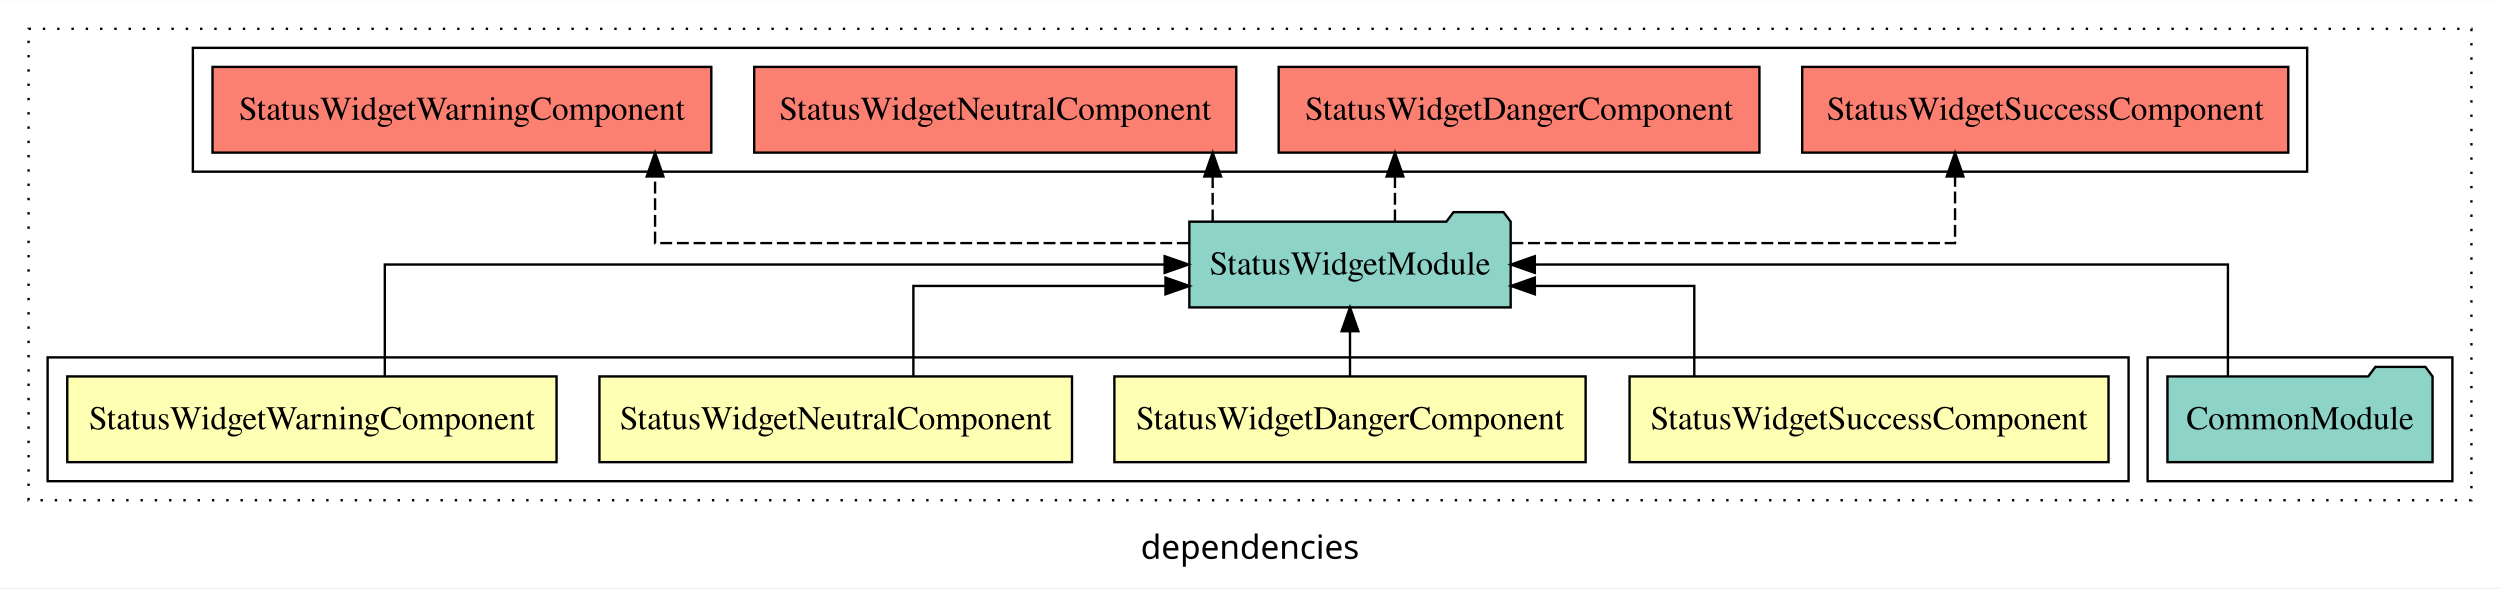
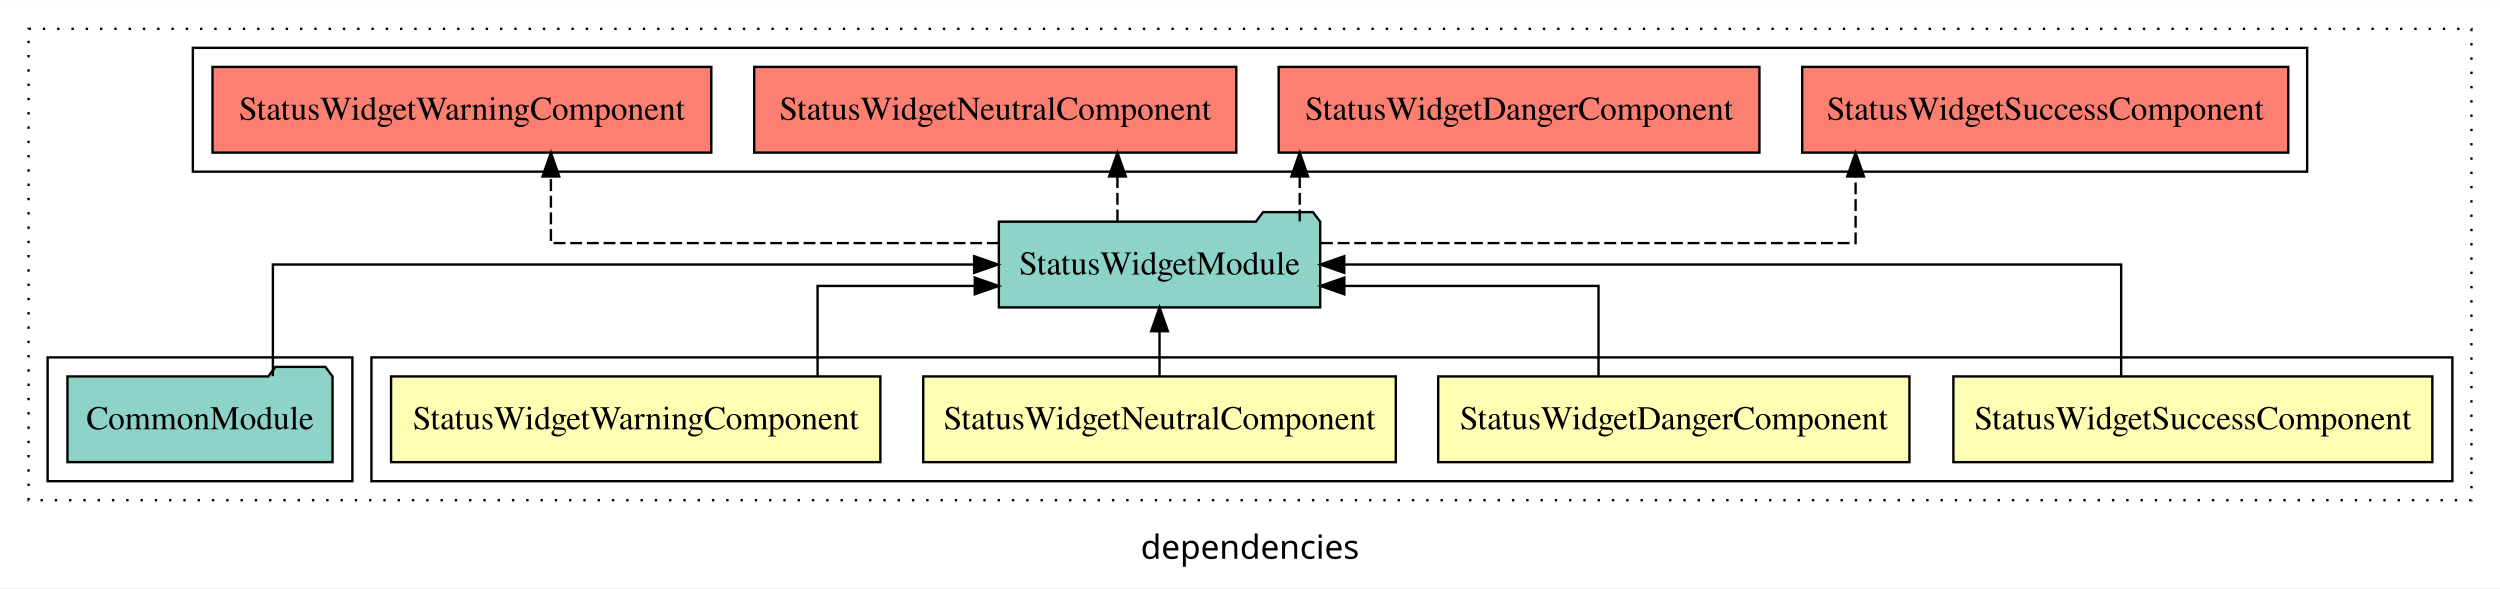
<svg xmlns="http://www.w3.org/2000/svg" width="1050pt" height="247pt" viewBox="0.00 0.00 1050.00 246.80">
  <g id="graph0" class="graph" transform="scale(1 1) rotate(0) translate(4 242.8)">
    <polygon fill="white" stroke="transparent" points="-4,4 -4,-242.8 1046,-242.8 1046,4 -4,4" />
    <text text-anchor="middle" x="521" y="-8.2" font-family="sans-serif" font-size="14.00">dependencies</text>
    <g id="clust1" class="cluster">
      <polygon fill="none" stroke="black" stroke-dasharray="1,5" points="8,-32.8 8,-230.8 1034,-230.8 1034,-32.8 8,-32.8" />
    </g>
+     <g id="clust2" class="cluster">
+       <polygon fill="none" stroke="black" points="152,-40.8 152,-92.8 1026,-92.8 1026,-40.8 152,-40.8" />
+     </g>
+     <g id="clust7" class="cluster">
+       <polygon fill="none" stroke="black" points="16,-40.8 16,-92.8 144,-92.8 144,-40.8 16,-40.8" />
+     </g>
    <g id="clust8" class="cluster">
      <polygon fill="none" stroke="black" points="77,-170.8 77,-222.8 965,-222.8 965,-170.8 77,-170.8" />
    </g>
-     <g id="clust7" class="cluster">
-       <polygon fill="none" stroke="black" points="898,-40.8 898,-92.8 1026,-92.8 1026,-40.8 898,-40.8" />
-     </g>
-     <g id="clust2" class="cluster">
-       <polygon fill="none" stroke="black" points="16,-40.8 16,-92.8 890,-92.8 890,-40.8 16,-40.8" />
-     </g>
    <g id="node1" class="node">
-       <polygon fill="#ffffb3" stroke="black" points="881.58,-84.8 680.42,-84.8 680.42,-48.8 881.58,-48.8 881.58,-84.8" />
-       <text text-anchor="middle" x="781" y="-62.6" font-family="Times,serif" font-size="14.00">StatusWidgetSuccessComponent</text>
+       <polygon fill="#ffffb3" stroke="black" points="1017.58,-84.8 816.42,-84.8 816.42,-48.8 1017.58,-48.8 1017.58,-84.8" />
+       <text text-anchor="middle" x="917" y="-62.6" font-family="Times,serif" font-size="14.00">StatusWidgetSuccessComponent</text>
    </g>
    <g id="node5" class="node">
-       <polygon fill="#8dd3c7" stroke="black" points="630.48,-149.8 627.48,-153.8 606.48,-153.8 603.48,-149.8 495.52,-149.8 495.52,-113.8 630.48,-113.8 630.48,-149.8" />
-       <text text-anchor="middle" x="563" y="-127.6" font-family="Times,serif" font-size="14.00">StatusWidgetModule</text>
+       <polygon fill="#8dd3c7" stroke="black" points="550.48,-149.8 547.48,-153.8 526.48,-153.8 523.48,-149.8 415.52,-149.8 415.52,-113.8 550.48,-113.8 550.48,-149.8" />
+       <text text-anchor="middle" x="483" y="-127.6" font-family="Times,serif" font-size="14.00">StatusWidgetModule</text>
    </g>
    <g id="edge1" class="edge">
-       <path fill="none" stroke="black" d="M707.6,-84.83C707.6,-101.2 707.6,-122.8 707.6,-122.8 707.6,-122.8 640.64,-122.8 640.64,-122.8" />
-       <polygon fill="black" stroke="black" points="640.64,-119.3 630.64,-122.8 640.64,-126.3 640.64,-119.3" />
+       <path fill="none" stroke="black" d="M886.88,-84.91C886.88,-104.14 886.88,-131.8 886.88,-131.8 886.88,-131.8 560.6,-131.8 560.6,-131.8" />
+       <polygon fill="black" stroke="black" points="560.6,-128.3 550.6,-131.8 560.6,-135.3 560.6,-128.3" />
    </g>
    <g id="node2" class="node">
-       <polygon fill="#ffffb3" stroke="black" points="661.96,-84.8 464.04,-84.8 464.04,-48.8 661.96,-48.8 661.96,-84.8" />
-       <text text-anchor="middle" x="563" y="-62.6" font-family="Times,serif" font-size="14.00">StatusWidgetDangerComponent</text>
+       <polygon fill="#ffffb3" stroke="black" points="797.96,-84.8 600.04,-84.8 600.04,-48.8 797.96,-48.8 797.96,-84.8" />
+       <text text-anchor="middle" x="699" y="-62.6" font-family="Times,serif" font-size="14.00">StatusWidgetDangerComponent</text>
    </g>
    <g id="edge2" class="edge">
-       <path fill="none" stroke="black" d="M563,-84.91C563,-84.91 563,-103.79 563,-103.79" />
-       <polygon fill="black" stroke="black" points="559.5,-103.79 563,-113.79 566.5,-103.79 559.5,-103.79" />
+       <path fill="none" stroke="black" d="M667.38,-84.83C667.38,-101.2 667.38,-122.8 667.38,-122.8 667.38,-122.8 560.61,-122.8 560.61,-122.8" />
+       <polygon fill="black" stroke="black" points="560.61,-119.3 550.61,-122.8 560.61,-126.3 560.61,-119.3" />
    </g>
    <g id="node3" class="node">
-       <polygon fill="#ffffb3" stroke="black" points="446.24,-84.8 247.76,-84.8 247.76,-48.8 446.24,-48.8 446.24,-84.8" />
-       <text text-anchor="middle" x="347" y="-62.6" font-family="Times,serif" font-size="14.00">StatusWidgetNeutralComponent</text>
+       <polygon fill="#ffffb3" stroke="black" points="582.24,-84.8 383.76,-84.8 383.76,-48.8 582.24,-48.8 582.24,-84.8" />
+       <text text-anchor="middle" x="483" y="-62.6" font-family="Times,serif" font-size="14.00">StatusWidgetNeutralComponent</text>
    </g>
    <g id="edge3" class="edge">
-       <path fill="none" stroke="black" d="M379.62,-84.83C379.62,-101.2 379.62,-122.8 379.62,-122.8 379.62,-122.8 485.5,-122.8 485.5,-122.8" />
-       <polygon fill="black" stroke="black" points="485.5,-126.3 495.5,-122.8 485.5,-119.3 485.5,-126.3" />
+       <path fill="none" stroke="black" d="M483,-84.91C483,-84.91 483,-103.79 483,-103.79" />
+       <polygon fill="black" stroke="black" points="479.5,-103.79 483,-113.79 486.5,-103.79 479.5,-103.79" />
    </g>
    <g id="node4" class="node">
-       <polygon fill="#ffffb3" stroke="black" points="229.75,-84.8 24.25,-84.8 24.25,-48.8 229.75,-48.8 229.75,-84.8" />
-       <text text-anchor="middle" x="127" y="-62.6" font-family="Times,serif" font-size="14.00">StatusWidgetWarningComponent</text>
+       <polygon fill="#ffffb3" stroke="black" points="365.75,-84.8 160.25,-84.8 160.25,-48.8 365.75,-48.8 365.75,-84.8" />
+       <text text-anchor="middle" x="263" y="-62.6" font-family="Times,serif" font-size="14.00">StatusWidgetWarningComponent</text>
    </g>
    <g id="edge4" class="edge">
-       <path fill="none" stroke="black" d="M157.62,-84.91C157.62,-104.14 157.62,-131.8 157.62,-131.8 157.62,-131.8 485.15,-131.8 485.15,-131.8" />
-       <polygon fill="black" stroke="black" points="485.15,-135.3 495.15,-131.8 485.15,-128.3 485.15,-135.3" />
+       <path fill="none" stroke="black" d="M339.38,-84.83C339.38,-101.2 339.38,-122.8 339.38,-122.8 339.38,-122.8 405.39,-122.8 405.39,-122.8" />
+       <polygon fill="black" stroke="black" points="405.39,-126.3 415.39,-122.8 405.39,-119.3 405.39,-126.3" />
    </g>
    <g id="node7" class="node">
      <polygon fill="#fb8072" stroke="black" points="957.08,-214.8 752.92,-214.8 752.92,-178.8 957.08,-178.8 957.08,-214.8" />
      <text text-anchor="middle" x="855" y="-192.6" font-family="Times,serif" font-size="14.00">StatusWidgetSuccessComponent </text>
    </g>
    <g id="edge6" class="edge">
-       <path fill="none" stroke="black" stroke-dasharray="5,2" d="M630.77,-140.8C706.05,-140.8 817.12,-140.8 817.12,-140.8 817.12,-140.8 817.12,-168.77 817.12,-168.77" />
-       <polygon fill="black" stroke="black" points="813.63,-168.77 817.12,-178.77 820.63,-168.77 813.63,-168.77" />
+       <path fill="none" stroke="black" stroke-dasharray="5,2" d="M550.8,-140.8C637.17,-140.8 775.35,-140.8 775.35,-140.8 775.35,-140.8 775.35,-168.77 775.35,-168.77" />
+       <polygon fill="black" stroke="black" points="771.85,-168.77 775.35,-178.77 778.85,-168.77 771.85,-168.77" />
    </g>
    <g id="node8" class="node">
      <polygon fill="#fb8072" stroke="black" points="734.96,-214.8 533.04,-214.8 533.04,-178.8 734.96,-178.8 734.96,-214.8" />
      <text text-anchor="middle" x="634" y="-192.6" font-family="Times,serif" font-size="14.00">StatusWidgetDangerComponent </text>
    </g>
    <g id="edge7" class="edge">
-       <path fill="none" stroke="black" stroke-dasharray="5,2" d="M581.88,-149.91C581.88,-149.91 581.88,-168.79 581.88,-168.79" />
-       <polygon fill="black" stroke="black" points="578.38,-168.79 581.88,-178.79 585.38,-168.79 578.38,-168.79" />
+       <path fill="none" stroke="black" stroke-dasharray="5,2" d="M541.88,-149.91C541.88,-149.91 541.88,-168.79 541.88,-168.79" />
+       <polygon fill="black" stroke="black" points="538.38,-168.79 541.88,-178.79 545.38,-168.79 538.38,-168.79" />
    </g>
    <g id="node9" class="node">
      <polygon fill="#fb8072" stroke="black" points="515.24,-214.8 312.76,-214.8 312.76,-178.8 515.24,-178.8 515.24,-214.8" />
      <text text-anchor="middle" x="414" y="-192.6" font-family="Times,serif" font-size="14.00">StatusWidgetNeutralComponent </text>
    </g>
    <g id="edge8" class="edge">
-       <path fill="none" stroke="black" stroke-dasharray="5,2" d="M505.32,-149.91C505.32,-149.91 505.32,-168.79 505.32,-168.79" />
-       <polygon fill="black" stroke="black" points="501.82,-168.79 505.32,-178.79 508.82,-168.79 501.82,-168.79" />
+       <path fill="none" stroke="black" stroke-dasharray="5,2" d="M465.32,-149.91C465.32,-149.91 465.32,-168.79 465.32,-168.79" />
+       <polygon fill="black" stroke="black" points="461.82,-168.79 465.32,-178.79 468.82,-168.79 461.82,-168.79" />
    </g>
    <g id="node10" class="node">
      <polygon fill="#fb8072" stroke="black" points="294.75,-214.8 85.25,-214.8 85.25,-178.8 294.75,-178.8 294.75,-214.8" />
      <text text-anchor="middle" x="190" y="-192.6" font-family="Times,serif" font-size="14.00">StatusWidgetWarningComponent </text>
    </g>
    <g id="edge9" class="edge">
-       <path fill="none" stroke="black" stroke-dasharray="5,2" d="M495.3,-140.8C409.08,-140.8 271.13,-140.8 271.13,-140.8 271.13,-140.8 271.13,-168.77 271.13,-168.77" />
-       <polygon fill="black" stroke="black" points="267.63,-168.77 271.13,-178.77 274.63,-168.77 267.63,-168.77" />
+       <path fill="none" stroke="black" stroke-dasharray="5,2" d="M415.5,-140.8C339.77,-140.8 227.38,-140.8 227.38,-140.8 227.38,-140.8 227.38,-168.77 227.38,-168.77" />
+       <polygon fill="black" stroke="black" points="223.88,-168.77 227.38,-178.77 230.88,-168.77 223.88,-168.77" />
    </g>
    <g id="node6" class="node">
-       <polygon fill="#8dd3c7" stroke="black" points="1017.67,-84.8 1014.67,-88.8 993.67,-88.8 990.67,-84.8 906.33,-84.8 906.33,-48.8 1017.67,-48.8 1017.67,-84.8" />
-       <text text-anchor="middle" x="962" y="-62.6" font-family="Times,serif" font-size="14.00">CommonModule</text>
+       <polygon fill="#8dd3c7" stroke="black" points="135.67,-84.8 132.67,-88.8 111.67,-88.8 108.67,-84.8 24.33,-84.8 24.33,-48.8 135.67,-48.8 135.67,-84.8" />
+       <text text-anchor="middle" x="80" y="-62.6" font-family="Times,serif" font-size="14.00">CommonModule</text>
    </g>
    <g id="edge5" class="edge">
-       <path fill="none" stroke="black" d="M931.73,-84.91C931.73,-104.14 931.73,-131.8 931.73,-131.8 931.73,-131.8 640.63,-131.8 640.63,-131.8" />
-       <polygon fill="black" stroke="black" points="640.63,-128.3 630.63,-131.8 640.63,-135.3 640.63,-128.3" />
+       <path fill="none" stroke="black" d="M110.61,-84.91C110.61,-104.14 110.61,-131.8 110.61,-131.8 110.61,-131.8 405.13,-131.8 405.13,-131.8" />
+       <polygon fill="black" stroke="black" points="405.13,-135.3 415.13,-131.8 405.13,-128.3 405.13,-135.3" />
    </g>
  </g>
</svg>
